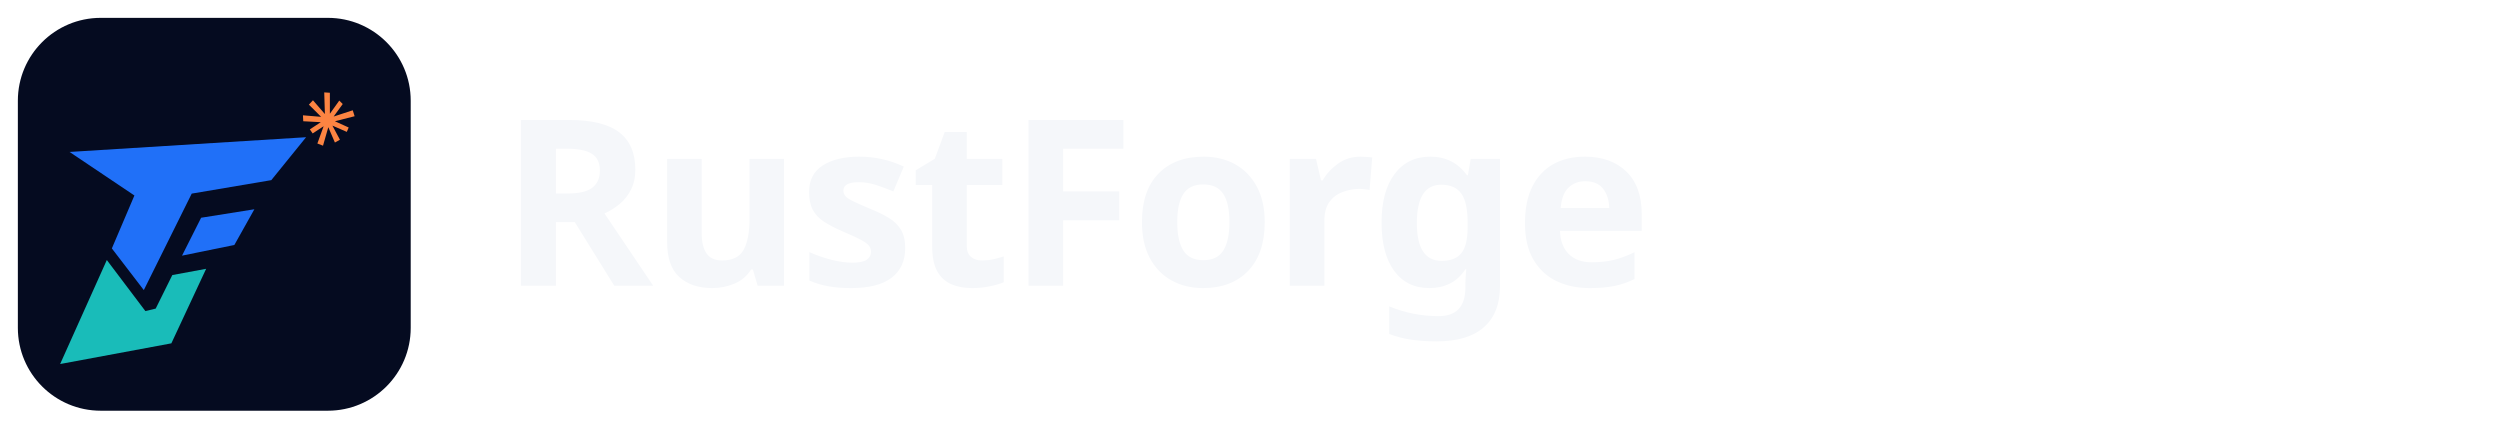
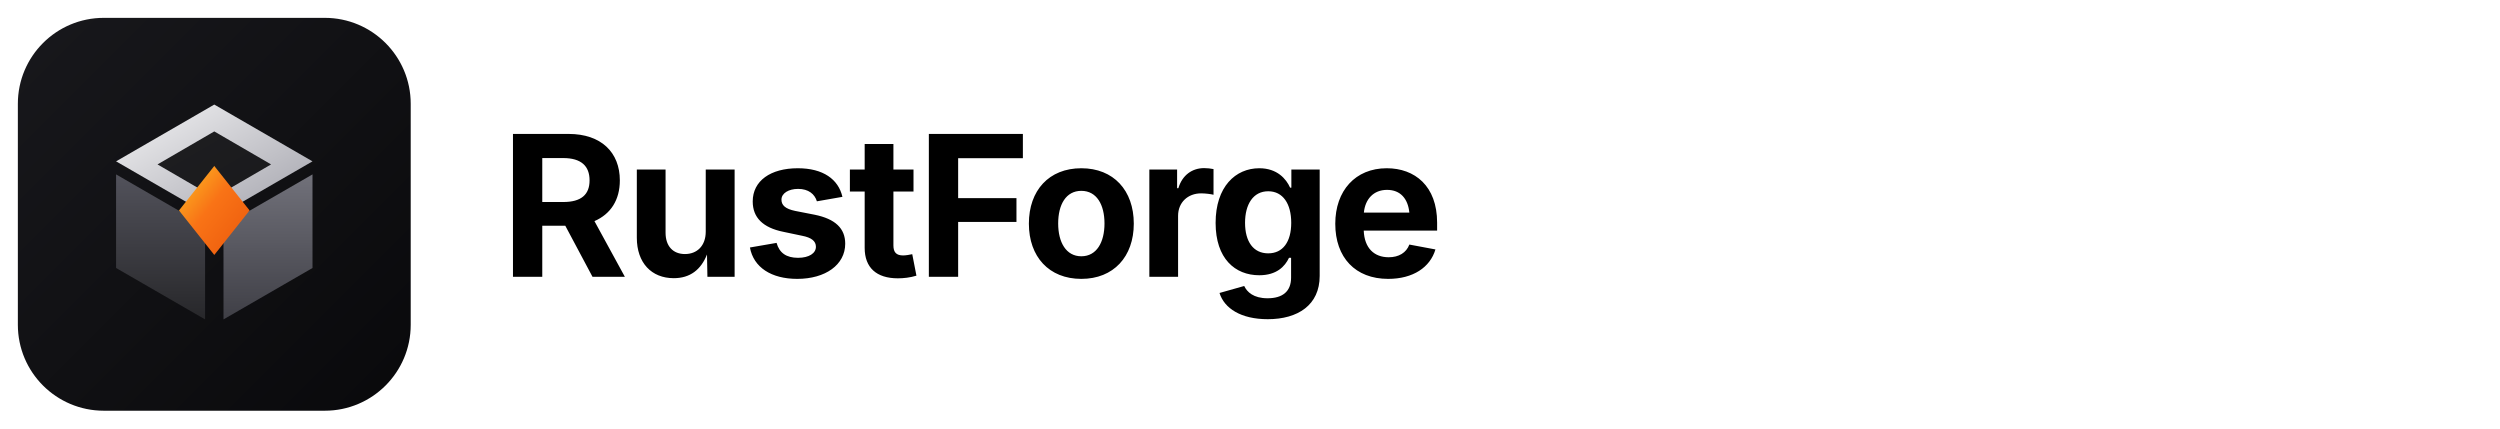
<svg xmlns="http://www.w3.org/2000/svg" viewBox="0 0 280 48" role="img" aria-label="RustForge">
+   <defs>
+     <linearGradient id="lockup-bg" x1="0%" y1="0%" x2="100%" y2="100%">
+       <stop offset="0%" stop-color="#18181c" />
+       <stop offset="100%" stop-color="#09090b" />
+     </linearGradient>
+     <linearGradient id="lockup-steel-top" x1="0%" y1="0%" x2="100%" y2="100%">
+       <stop offset="0%" stop-color="#f4f4f5" />
+       <stop offset="100%" stop-color="#a1a1aa" />
+     </linearGradient>
+     <linearGradient id="lockup-steel-l" x1="0%" y1="0%" x2="0%" y2="100%">
+       <stop offset="0%" stop-color="#52525b" />
+       <stop offset="100%" stop-color="#27272a" />
+     </linearGradient>
+     <linearGradient id="lockup-steel-r" x1="0%" y1="0%" x2="0%" y2="100%">
+       <stop offset="0%" stop-color="#71717a" />
+       <stop offset="100%" stop-color="#3f3f46" />
+     </linearGradient>
+     <linearGradient id="lockup-core" x1="0%" y1="0%" x2="100%" y2="100%">
+       <stop offset="0%" stop-color="#fbbf24" />
+       <stop offset="45%" stop-color="#f97316" />
+       <stop offset="100%" stop-color="#ea580c" />
+     </linearGradient>
+   </defs>
  <svg x="2" y="2" width="44" height="44" viewBox="0 0 1024 1024">
-     <rect width="1024" height="1024" rx="216" fill="#050B20" />
-     <path d="M751.3 311.1 134.7 349.5 303.8 463 245 601 328.3 709.6 453.2 458.1 660.6 423Z" fill="#2070F8" />
-     <path d="M616.5 498.9 477.7 521 427.9 619.8 564.3 592Z" fill="#2070F8" />
-     <path d="M490.8 654.1 402.6 670.4 359.3 757.8 332.4 764.3 231.9 631.2 110.2 902.3 400.1 848.4Z" fill="#19BCB9" />
-     <path d="M813.3 195.2 798.6 194.3 800.3 250.7 769.2 214.8 758.6 226.2 790.5 258 743.1 254 743.9 269.5 789.6 271.9 761.1 290.7 768.4 301.3 797 282.5 780.7 327.5 795.4 333.2 809.2 285 826.4 325 839.5 317.7 819.9 280.9 857.4 297.2 862.3 285.8 826.4 269.5 877.8 256.4 872.9 240.9 823.1 257.2 846.8 224.6 837.8 215.6 813.3 249.9Z" fill="#FC8442" />
+     <rect width="1024" height="1024" rx="224" fill="url(#lockup-bg)" />
+     <g transform="translate(0, 10)">
+       <path d="M512 216 L768 364 L512 512 L256 364 Z" fill="url(#lockup-steel-top)" />
+       <path d="M512 286 L660 372 L512 458 L364 372 Z" fill="#09090b" opacity="0.9" />
+       <path d="M256 398 L488 532 L488 776 L256 642 Z" fill="url(#lockup-steel-l)" />
+       <path d="M536 532 L768 398 L768 642 L536 776 Z" fill="url(#lockup-steel-r)" />
+       <path d="M512 376 L604 492 L512 608 L420 492 Z" fill="url(#lockup-core)" />
+     </g>
  </svg>
-   <text x="56" y="32" fill="#F5F7FA" font-family="Segoe UI Variable, Segoe UI, PingFang SC, Microsoft YaHei, sans-serif" font-size="26" font-weight="700" letter-spacing="-0.4">RustForge</text>
+   <text x="56" y="31" fill="currentColor" font-family="Inter, -apple-system, BlinkMacSystemFont, Segoe UI Variable, Segoe UI, sans-serif" font-size="22" font-weight="700" letter-spacing="-0.5">RustForge</text>
</svg>
